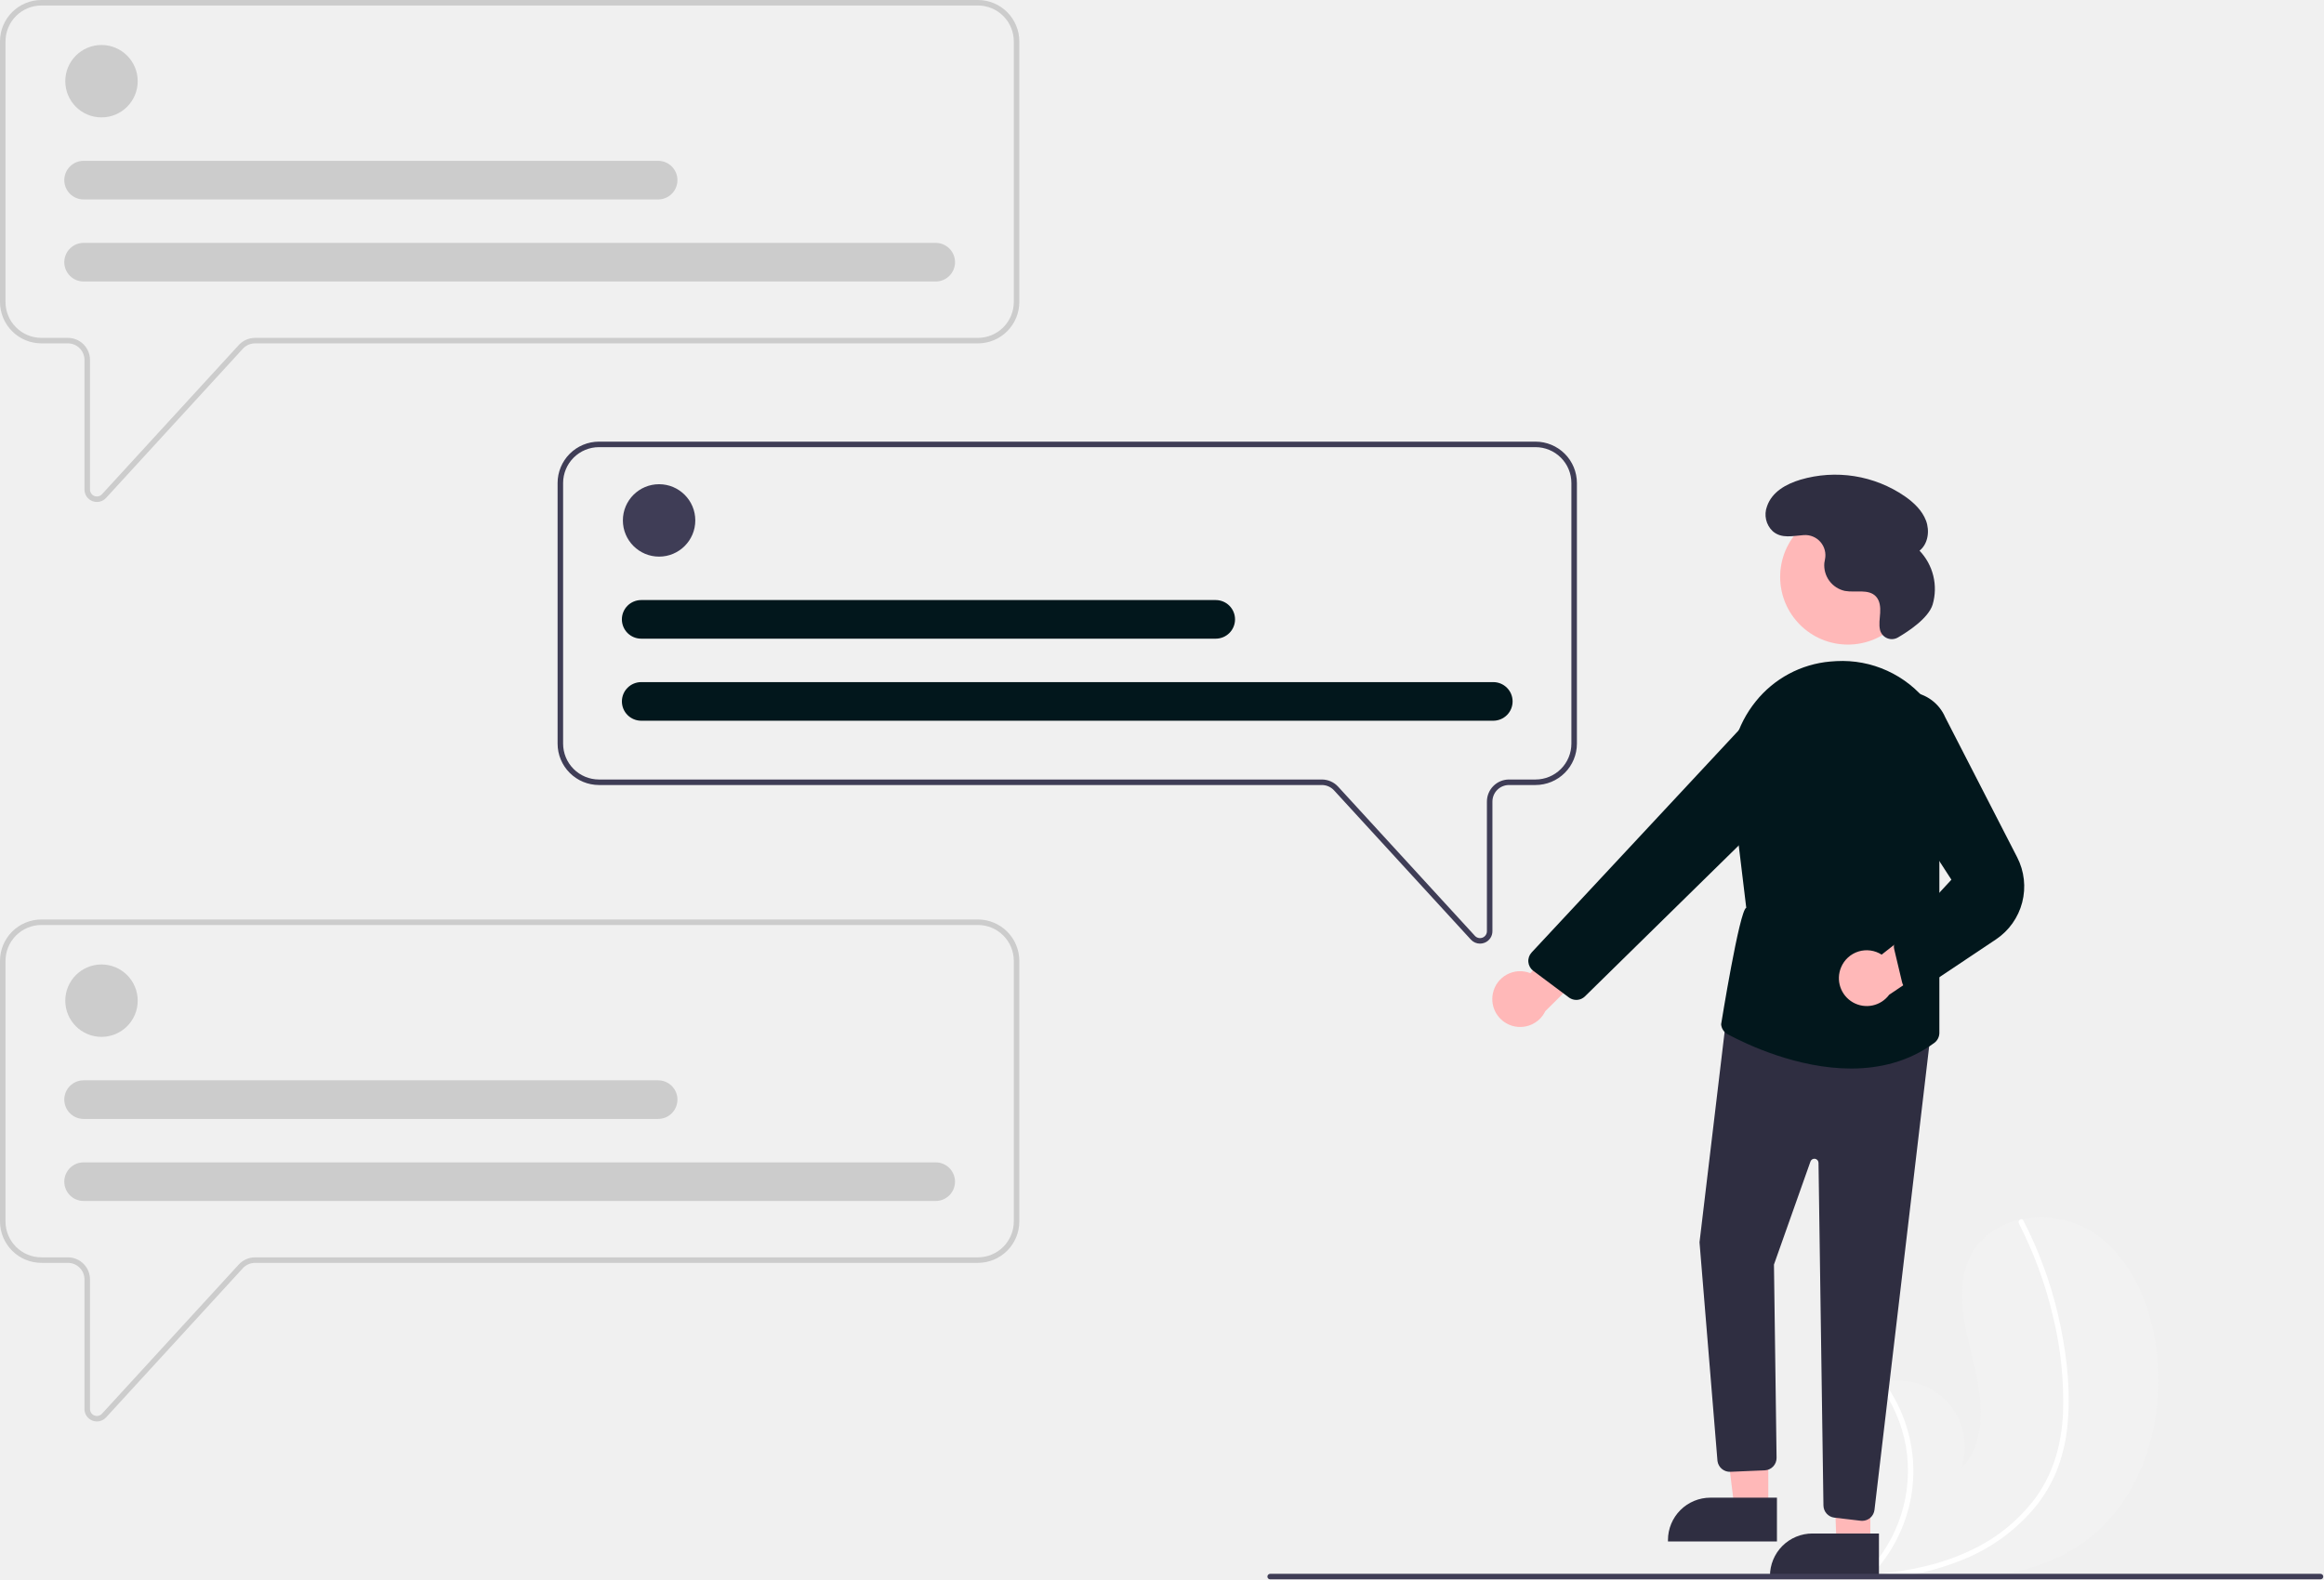
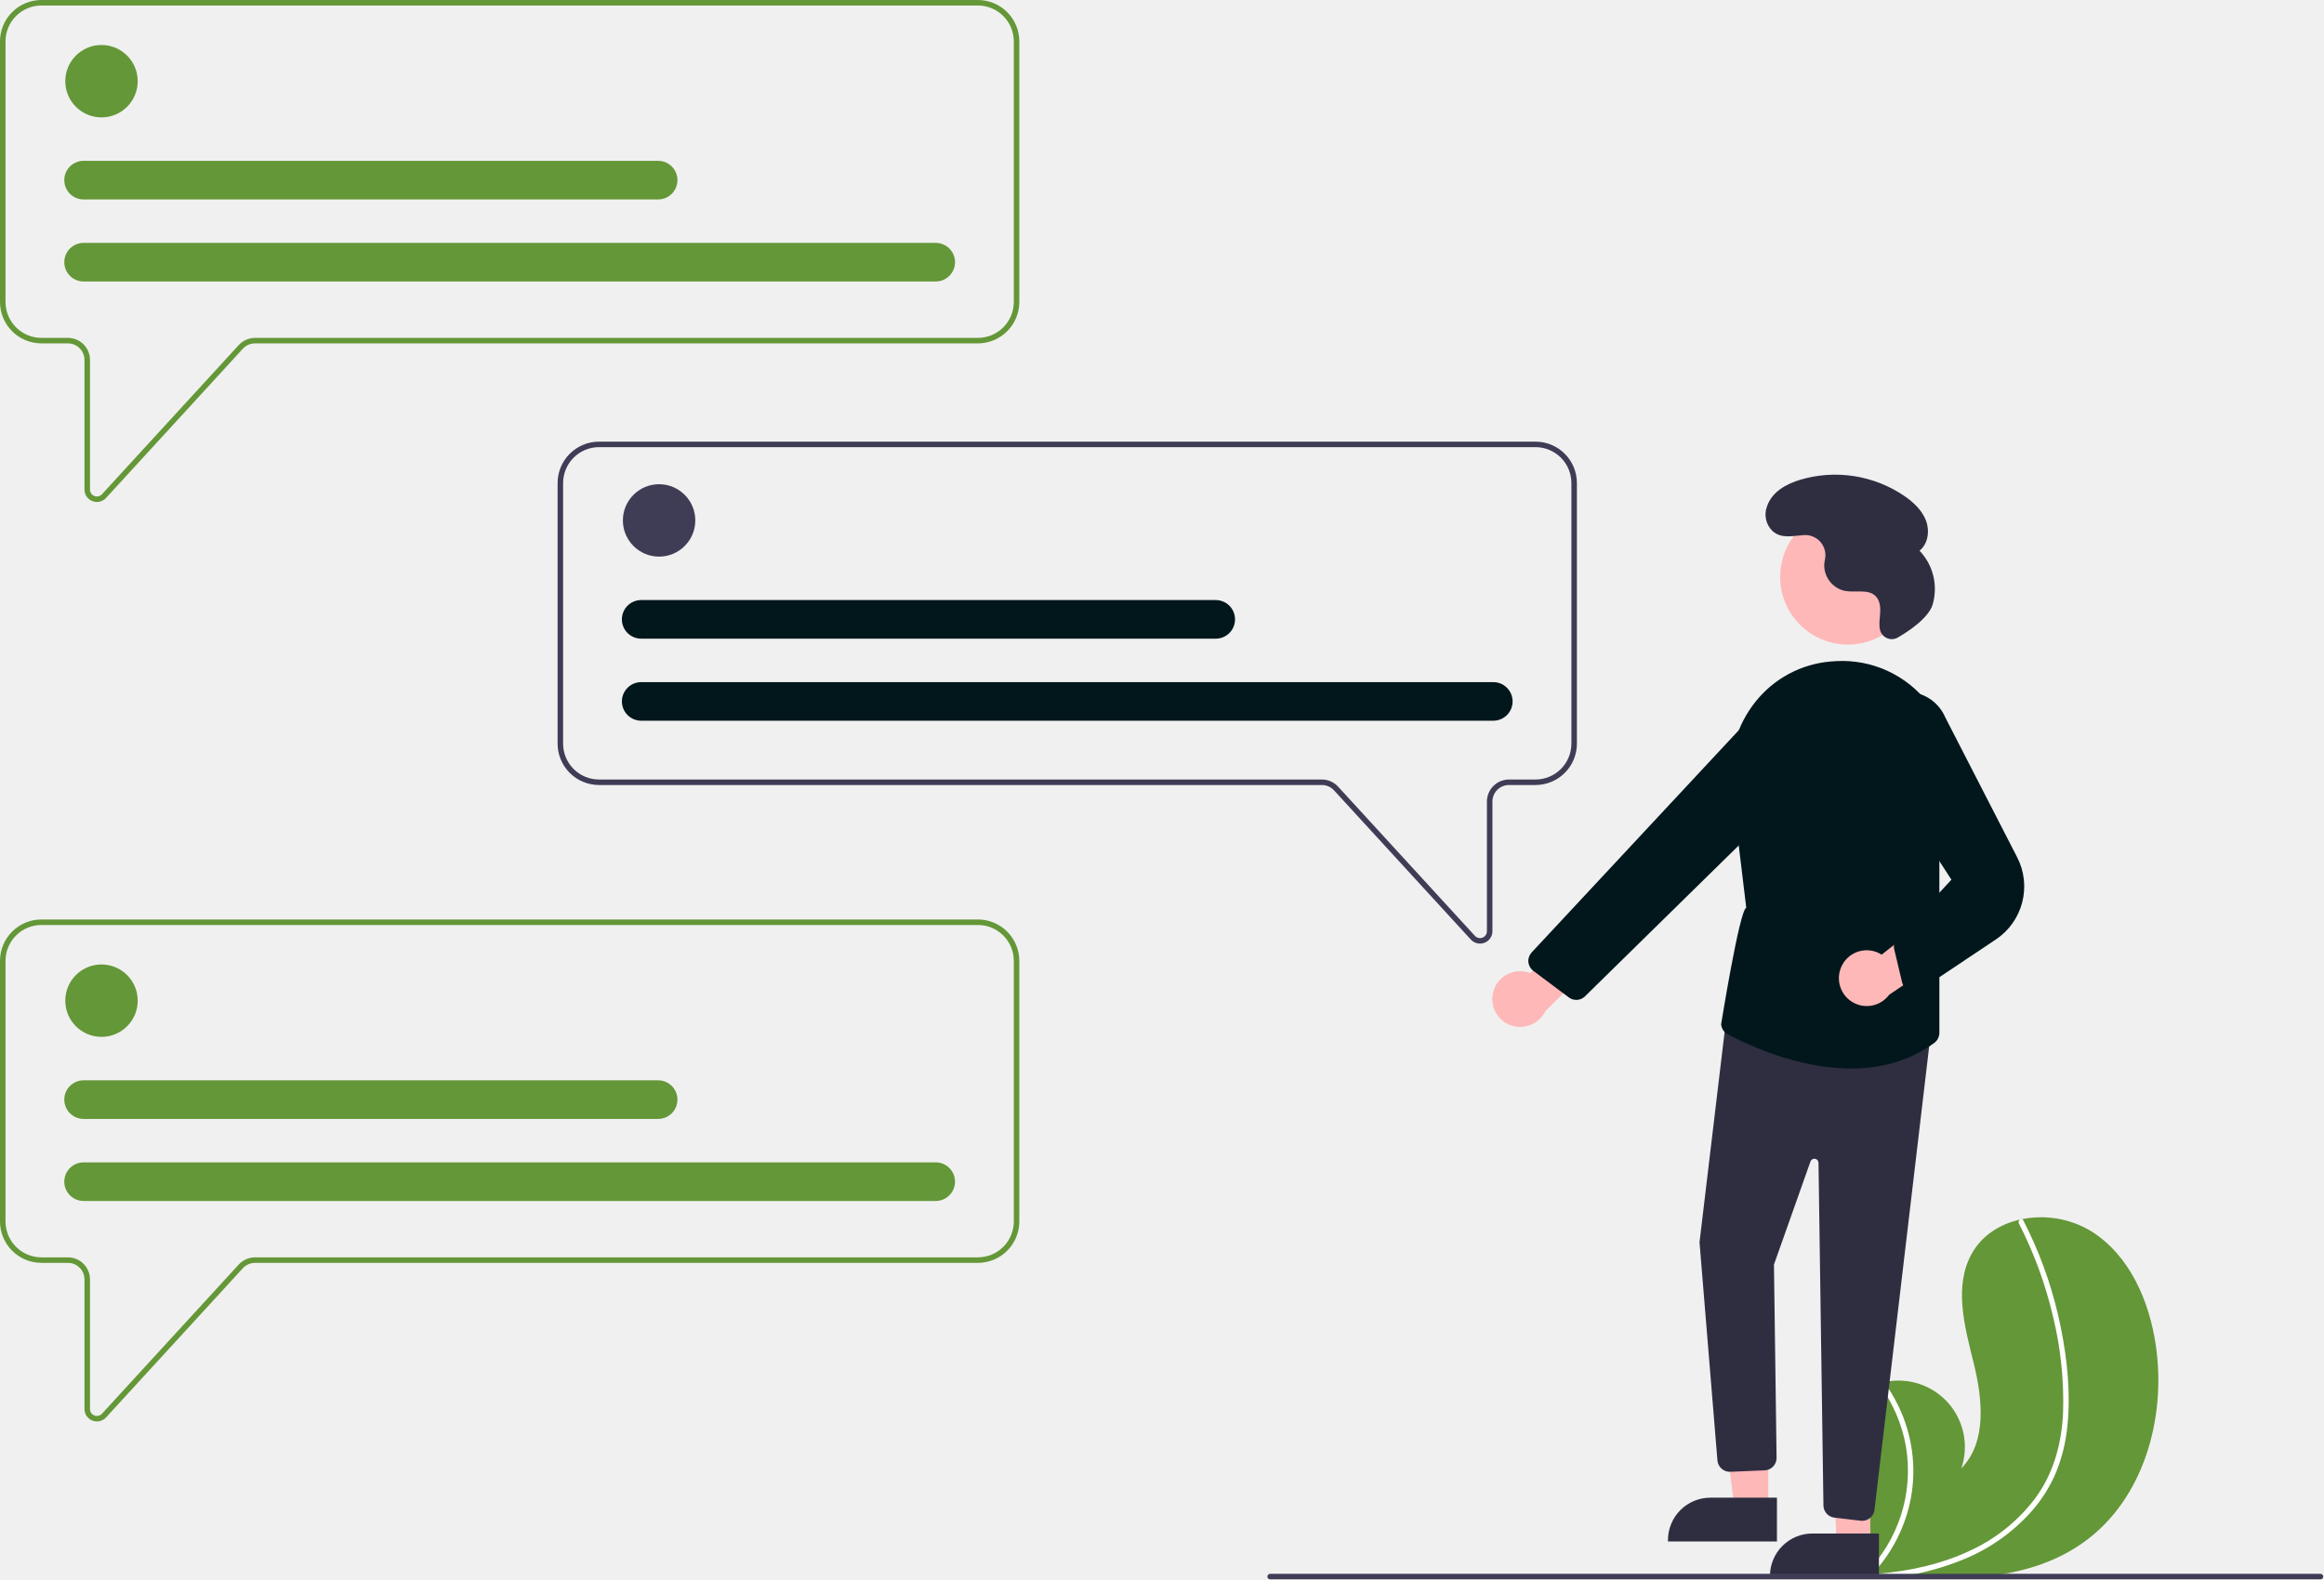
<svg xmlns="http://www.w3.org/2000/svg" width="843" height="573" viewBox="0 0 843 573" fill="none">
  <g id="undraw_personal_text_re_vqj3 1" clip-path="url(#clip0_1_2)">
    <g id="Box2">
-       <path id="Vector" d="M35.16 182.126C34.597 182.125 34.039 182.02 33.515 181.815C32.668 181.49 31.939 180.914 31.427 180.164C30.914 179.415 30.641 178.527 30.645 177.619V130.586C30.643 128.994 30.01 127.468 28.885 126.342C27.759 125.216 26.233 124.583 24.641 124.581H15.009C11.03 124.577 7.215 122.994 4.401 120.18C1.587 117.366 0.004 113.551 0 109.572V15.009C0.004 11.03 1.587 7.215 4.401 4.401C7.215 1.587 11.03 0.004 15.009 0H354.735C358.714 0.004 362.529 1.587 365.343 4.401C368.157 7.215 369.739 11.03 369.744 15.009V109.572C369.739 113.551 368.157 117.366 365.343 120.18C362.529 122.994 358.714 124.577 354.735 124.581H92.515C91.683 124.582 90.859 124.756 90.098 125.091C89.336 125.426 88.652 125.915 88.088 126.528L38.467 180.662C38.048 181.122 37.537 181.49 36.968 181.743C36.398 181.995 35.782 182.125 35.16 182.126V182.126ZM15.009 2C11.56 2.004 8.254 3.376 5.815 5.815C3.376 8.254 2.004 11.56 2 15.009V109.572C2.004 113.021 3.376 116.328 5.815 118.766C8.254 121.205 11.56 122.577 15.009 122.581H24.641C26.763 122.583 28.798 123.428 30.298 124.928C31.799 126.429 32.643 128.464 32.645 130.586V177.619C32.645 178.123 32.798 178.616 33.082 179.032C33.367 179.448 33.771 179.768 34.241 179.951C34.711 180.134 35.225 180.171 35.716 180.056C36.207 179.942 36.652 179.682 36.992 179.31L86.614 125.177C87.365 124.36 88.277 123.707 89.293 123.26C90.308 122.814 91.406 122.582 92.515 122.581H354.735C358.184 122.577 361.49 121.205 363.929 118.766C366.368 116.328 367.74 113.021 367.744 109.572V15.009C367.74 11.56 366.368 8.254 363.929 5.815C361.49 3.376 358.184 2.004 354.735 2H15.009Z" fill="#CCCCCC" />
-       <path id="Vector_2" d="M36.816 42.59C44.07 42.59 49.95 36.71 49.95 29.456C49.95 22.203 44.07 16.323 36.816 16.323C29.562 16.323 23.682 22.203 23.682 29.456C23.682 36.71 29.562 42.59 36.816 42.59Z" fill="#CCCCCC" />
-       <path id="Vector_3" d="M339.412 102.13H30.332C29.411 102.131 28.5 101.95 27.649 101.599C26.798 101.247 26.025 100.731 25.374 100.081C24.722 99.43 24.206 98.658 23.853 97.807C23.5 96.957 23.319 96.046 23.319 95.125C23.319 94.204 23.5 93.293 23.853 92.442C24.206 91.592 24.722 90.82 25.374 90.169C26.025 89.518 26.798 89.003 27.649 88.651C28.5 88.299 29.411 88.119 30.332 88.12H339.412C340.332 88.119 341.244 88.299 342.095 88.651C342.946 89.003 343.719 89.518 344.37 90.169C345.022 90.82 345.538 91.592 345.891 92.442C346.243 93.293 346.425 94.204 346.425 95.125C346.425 96.046 346.243 96.957 345.891 97.807C345.538 98.658 345.022 99.43 344.37 100.081C343.719 100.731 342.946 101.247 342.095 101.599C341.244 101.95 340.332 102.131 339.412 102.13V102.13Z" fill="#CCCCCC" />
-       <path id="Vector_4" d="M238.72 72.36H30.332C29.411 72.361 28.5 72.18 27.649 71.829C26.798 71.478 26.025 70.962 25.374 70.311C24.722 69.661 24.206 68.888 23.853 68.038C23.5 67.187 23.319 66.276 23.319 65.355C23.319 64.435 23.5 63.523 23.853 62.673C24.206 61.822 24.722 61.05 25.374 60.399C26.025 59.749 26.798 59.233 27.649 58.881C28.5 58.53 29.411 58.349 30.332 58.35H238.72C239.641 58.349 240.552 58.53 241.403 58.881C242.254 59.233 243.027 59.749 243.679 60.399C244.33 61.05 244.847 61.822 245.199 62.673C245.552 63.523 245.733 64.435 245.733 65.355C245.733 66.276 245.552 67.187 245.199 68.038C244.847 68.888 244.33 69.661 243.679 70.311C243.027 70.962 242.254 71.478 241.403 71.829C240.552 72.18 239.641 72.361 238.72 72.36V72.36Z" fill="#CCCCCC" />
+       <path id="Vector" d="M35.16 182.126C34.597 182.125 34.039 182.02 33.515 181.815C32.668 181.49 31.939 180.914 31.427 180.164C30.914 179.415 30.641 178.527 30.645 177.619V130.586C30.643 128.994 30.01 127.468 28.885 126.342C27.759 125.216 26.233 124.583 24.641 124.581H15.009C11.03 124.577 7.215 122.994 4.401 120.18C1.587 117.366 0.004 113.551 0 109.572V15.009C0.004 11.03 1.587 7.215 4.401 4.401C7.215 1.587 11.03 0.004 15.009 0H354.735C358.714 0.004 362.529 1.587 365.343 4.401C368.157 7.215 369.739 11.03 369.744 15.009V109.572C369.739 113.551 368.157 117.366 365.343 120.18C362.529 122.994 358.714 124.577 354.735 124.581H92.515C91.683 124.582 90.859 124.756 90.098 125.091C89.336 125.426 88.652 125.915 88.088 126.528L38.467 180.662C38.048 181.122 37.537 181.49 36.968 181.743C36.398 181.995 35.782 182.125 35.16 182.126ZM15.009 2C11.56 2.004 8.254 3.376 5.815 5.815C3.376 8.254 2.004 11.56 2 15.009V109.572C2.004 113.021 3.376 116.328 5.815 118.766C8.254 121.205 11.56 122.577 15.009 122.581H24.641C26.763 122.583 28.798 123.428 30.298 124.928C31.799 126.429 32.643 128.464 32.645 130.586V177.619C32.645 178.123 32.798 178.616 33.082 179.032C33.367 179.448 33.771 179.768 34.241 179.951C34.711 180.134 35.225 180.171 35.716 180.056C36.207 179.942 36.652 179.682 36.992 179.31L86.614 125.177C87.365 124.36 88.277 123.707 89.293 123.26C90.308 122.814 91.406 122.582 92.515 122.581H354.735C358.184 122.577 361.49 121.205 363.929 118.766C366.368 116.328 367.74 113.021 367.744 109.572V15.009C367.74 11.56 366.368 8.254 363.929 5.815C361.49 3.376 358.184 2.004 354.735 2H15.009Z" fill="#649737" />
+       <path id="Vector_2" d="M36.816 42.59C44.07 42.59 49.95 36.71 49.95 29.456C49.95 22.203 44.07 16.323 36.816 16.323C29.562 16.323 23.682 22.203 23.682 29.456C23.682 36.71 29.562 42.59 36.816 42.59Z" fill="#649737" />
+       <path id="Vector_3" d="M339.412 102.13H30.332C29.411 102.131 28.5 101.95 27.649 101.599C26.798 101.247 26.025 100.731 25.374 100.081C24.722 99.43 24.206 98.658 23.853 97.807C23.5 96.957 23.319 96.046 23.319 95.125C23.319 94.204 23.5 93.293 23.853 92.442C24.206 91.592 24.722 90.82 25.374 90.169C26.025 89.518 26.798 89.003 27.649 88.651C28.5 88.299 29.411 88.119 30.332 88.12H339.412C340.332 88.119 341.244 88.299 342.095 88.651C342.946 89.003 343.719 89.518 344.37 90.169C345.022 90.82 345.538 91.592 345.891 92.442C346.243 93.293 346.425 94.204 346.425 95.125C346.425 96.046 346.243 96.957 345.891 97.807C345.538 98.658 345.022 99.43 344.37 100.081C343.719 100.731 342.946 101.247 342.095 101.599C341.244 101.95 340.332 102.131 339.412 102.13Z" fill="#649737" />
+       <path id="Vector_4" d="M238.72 72.36H30.332C29.411 72.361 28.5 72.18 27.649 71.829C26.798 71.478 26.025 70.962 25.374 70.311C24.722 69.661 24.206 68.888 23.853 68.038C23.5 67.187 23.319 66.276 23.319 65.355C23.319 64.435 23.5 63.523 23.853 62.673C24.206 61.822 24.722 61.05 25.374 60.399C26.025 59.749 26.798 59.233 27.649 58.881C28.5 58.53 29.411 58.349 30.332 58.35H238.72C239.641 58.349 240.552 58.53 241.403 58.881C242.254 59.233 243.027 59.749 243.679 60.399C244.33 61.05 244.847 61.822 245.199 62.673C245.552 63.523 245.733 64.435 245.733 65.355C245.733 66.276 245.552 67.187 245.199 68.038C244.847 68.888 244.33 69.661 243.679 70.311C243.027 70.962 242.254 71.478 241.403 71.829C240.552 72.18 239.641 72.361 238.72 72.36Z" fill="#649737" />
    </g>
    <g id="Box3">
-       <path id="Vector_5" d="M35.16 515.722C34.597 515.722 34.039 515.616 33.515 515.412C32.668 515.086 31.939 514.51 31.427 513.761C30.914 513.011 30.642 512.123 30.645 511.215V464.182C30.643 462.59 30.01 461.064 28.885 459.938C27.759 458.812 26.233 458.179 24.641 458.177H15.009C11.03 458.173 7.215 456.59 4.401 453.776C1.587 450.962 0.004 447.147 0 443.168V348.606C0.004 344.626 1.587 340.811 4.401 337.997C7.215 335.183 11.03 333.601 15.009 333.596H354.735C358.714 333.601 362.529 335.183 365.343 337.997C368.157 340.811 369.739 344.626 369.744 348.606V443.168C369.739 447.147 368.157 450.962 365.343 453.776C362.529 456.59 358.714 458.173 354.735 458.177H92.515C91.683 458.178 90.859 458.352 90.098 458.687C89.336 459.022 88.652 459.512 88.088 460.125L38.467 514.258C38.048 514.718 37.537 515.087 36.968 515.339C36.398 515.591 35.782 515.722 35.16 515.722V515.722ZM15.009 335.596C11.56 335.6 8.254 336.972 5.815 339.411C3.376 341.85 2.004 345.156 2 348.605V443.168C2.004 446.617 3.376 449.924 5.815 452.363C8.254 454.802 11.56 456.173 15.009 456.177H24.641C26.763 456.18 28.798 457.024 30.298 458.525C31.799 460.025 32.643 462.06 32.645 464.182V511.215C32.645 511.72 32.798 512.212 33.082 512.628C33.367 513.044 33.771 513.365 34.241 513.547C34.711 513.73 35.225 513.767 35.716 513.652C36.207 513.538 36.652 513.278 36.992 512.906L86.614 458.773C87.365 457.956 88.277 457.303 89.293 456.857C90.308 456.41 91.406 456.179 92.515 456.177H354.735C358.184 456.173 361.49 454.802 363.929 452.363C366.368 449.924 367.74 446.617 367.744 443.168V348.606C367.74 345.156 366.368 341.85 363.929 339.411C361.49 336.972 358.184 335.6 354.735 335.596L15.009 335.596Z" fill="#CCCCCC" />
-       <path id="Vector_6" d="M36.816 376.186C44.07 376.186 49.95 370.306 49.95 363.053C49.95 355.799 44.07 349.919 36.816 349.919C29.562 349.919 23.682 355.799 23.682 363.053C23.682 370.306 29.562 376.186 36.816 376.186Z" fill="#CCCCCC" />
-       <path id="Vector_7" d="M339.412 435.726H30.332C29.411 435.727 28.5 435.546 27.649 435.195C26.798 434.843 26.025 434.328 25.374 433.677C24.722 433.027 24.206 432.254 23.853 431.404C23.5 430.553 23.319 429.642 23.319 428.721C23.319 427.801 23.5 426.889 23.853 426.039C24.206 425.188 24.722 424.416 25.374 423.765C26.025 423.115 26.798 422.599 27.649 422.247C28.5 421.896 29.411 421.715 30.332 421.716H339.412C341.27 421.716 343.051 422.454 344.365 423.768C345.679 425.082 346.417 426.863 346.417 428.721C346.417 430.579 345.679 432.361 344.365 433.674C343.051 434.988 341.27 435.726 339.412 435.726Z" fill="#CCCCCC" />
-       <path id="Vector_8" d="M238.72 405.956H30.332C29.411 405.957 28.5 405.777 27.649 405.425C26.798 405.074 26.025 404.558 25.374 403.907C24.722 403.257 24.206 402.484 23.853 401.634C23.5 400.783 23.319 399.872 23.319 398.951C23.319 398.031 23.5 397.119 23.853 396.269C24.206 395.418 24.722 394.646 25.374 393.995C26.025 393.345 26.798 392.829 27.649 392.477C28.5 392.126 29.411 391.946 30.332 391.947H238.72C239.641 391.946 240.552 392.126 241.403 392.477C242.254 392.829 243.027 393.345 243.679 393.995C244.33 394.646 244.847 395.418 245.199 396.269C245.552 397.119 245.733 398.031 245.733 398.951C245.733 399.872 245.552 400.783 245.199 401.634C244.847 402.484 244.33 403.257 243.679 403.907C243.027 404.558 242.254 405.074 241.403 405.425C240.552 405.777 239.641 405.957 238.72 405.956Z" fill="#CCCCCC" />
+       <path id="Vector_5" d="M35.16 515.722C34.597 515.722 34.039 515.616 33.515 515.412C32.668 515.086 31.939 514.51 31.427 513.761C30.914 513.011 30.642 512.123 30.645 511.215V464.182C30.643 462.59 30.01 461.064 28.885 459.938C27.759 458.812 26.233 458.179 24.641 458.177H15.009C11.03 458.173 7.215 456.59 4.401 453.776C1.587 450.962 0.004 447.147 0 443.168V348.606C0.004 344.626 1.587 340.811 4.401 337.997C7.215 335.183 11.03 333.601 15.009 333.596H354.735C358.714 333.601 362.529 335.183 365.343 337.997C368.157 340.811 369.739 344.626 369.744 348.606V443.168C369.739 447.147 368.157 450.962 365.343 453.776C362.529 456.59 358.714 458.173 354.735 458.177H92.515C91.683 458.178 90.859 458.352 90.098 458.687C89.336 459.022 88.652 459.512 88.088 460.125L38.467 514.258C38.048 514.719 37.537 515.087 36.968 515.339C36.398 515.591 35.782 515.722 35.16 515.722ZM15.009 335.596C11.56 335.6 8.254 336.972 5.815 339.411C3.376 341.85 2.004 345.156 2 348.605V443.168C2.004 446.617 3.376 449.924 5.815 452.363C8.254 454.802 11.56 456.173 15.009 456.177H24.641C26.763 456.18 28.798 457.024 30.298 458.525C31.799 460.025 32.643 462.06 32.645 464.182V511.215C32.645 511.72 32.798 512.212 33.082 512.628C33.367 513.044 33.771 513.365 34.241 513.547C34.711 513.73 35.225 513.767 35.716 513.652C36.207 513.538 36.652 513.278 36.992 512.906L86.614 458.773C87.365 457.956 88.277 457.303 89.293 456.857C90.308 456.41 91.406 456.179 92.515 456.177H354.735C358.184 456.173 361.49 454.802 363.929 452.363C366.368 449.924 367.74 446.617 367.744 443.168V348.606C367.74 345.156 366.368 341.85 363.929 339.411C361.49 336.972 358.184 335.6 354.735 335.596L15.009 335.596Z" fill="#649737" />
+       <path id="Vector_6" d="M36.816 376.186C44.07 376.186 49.95 370.306 49.95 363.053C49.95 355.799 44.07 349.919 36.816 349.919C29.562 349.919 23.682 355.799 23.682 363.053C23.682 370.306 29.562 376.186 36.816 376.186Z" fill="#649737" />
+       <path id="Vector_7" d="M339.412 435.726H30.332C29.411 435.727 28.5 435.546 27.649 435.195C26.798 434.843 26.025 434.328 25.374 433.677C24.722 433.027 24.206 432.254 23.853 431.404C23.5 430.553 23.319 429.642 23.319 428.721C23.319 427.801 23.5 426.889 23.853 426.039C24.206 425.188 24.722 424.416 25.374 423.765C26.025 423.115 26.798 422.599 27.649 422.247C28.5 421.896 29.411 421.715 30.332 421.716H339.412C341.27 421.716 343.051 422.454 344.365 423.768C345.679 425.082 346.417 426.863 346.417 428.721C346.417 430.579 345.679 432.361 344.365 433.674C343.051 434.988 341.27 435.726 339.412 435.726Z" fill="#649737" />
+       <path id="Vector_8" d="M238.72 405.956H30.332C29.411 405.957 28.5 405.777 27.649 405.425C26.798 405.074 26.025 404.558 25.374 403.907C24.722 403.257 24.206 402.484 23.853 401.634C23.5 400.783 23.319 399.872 23.319 398.951C23.319 398.031 23.5 397.119 23.853 396.269C24.206 395.418 24.722 394.646 25.374 393.995C26.025 393.345 26.798 392.829 27.649 392.477C28.5 392.126 29.411 391.946 30.332 391.947H238.72C239.641 391.946 240.552 392.126 241.403 392.477C242.254 392.829 243.027 393.345 243.679 393.995C244.33 394.646 244.847 395.418 245.199 396.269C245.552 397.119 245.733 398.031 245.733 398.951C245.733 399.872 245.552 400.783 245.199 401.634C244.847 402.484 244.33 403.257 243.679 403.907C243.027 404.558 242.254 405.074 241.403 405.425C240.552 405.777 239.641 405.957 238.72 405.956Z" fill="#649737" />
    </g>
    <g id="Box1">
-       <path id="Vector_9" d="M536.843 342.357C536.22 342.357 535.605 342.226 535.035 341.974C534.466 341.722 533.955 341.354 533.536 340.893L483.914 286.76C483.351 286.147 482.667 285.657 481.905 285.322C481.143 284.987 480.32 284.813 479.488 284.812H217.268C213.289 284.808 209.474 283.225 206.66 280.411C203.846 277.598 202.264 273.783 202.259 269.803V175.241C202.264 171.261 203.846 167.446 206.66 164.633C209.474 161.819 213.289 160.236 217.268 160.231H556.994C560.973 160.236 564.788 161.819 567.602 164.632C570.416 167.446 571.998 171.261 572.003 175.241V269.803C571.998 273.783 570.416 277.598 567.602 280.411C564.788 283.225 560.973 284.808 556.994 284.812H547.362C545.77 284.814 544.244 285.448 543.118 286.573C541.993 287.699 541.359 289.225 541.358 290.817V337.851C541.362 338.759 541.089 339.646 540.576 340.396C540.064 341.145 539.335 341.721 538.488 342.046C537.963 342.251 537.406 342.357 536.843 342.357V342.357ZM217.268 162.231C213.819 162.235 210.513 163.607 208.074 166.046C205.635 168.485 204.263 171.792 204.259 175.241V269.803C204.263 273.252 205.635 276.559 208.074 278.998C210.513 281.437 213.819 282.809 217.268 282.812H479.488C480.598 282.814 481.695 283.045 482.71 283.492C483.726 283.939 484.638 284.591 485.388 285.408L535.01 339.541C535.351 339.913 535.796 340.173 536.287 340.288C536.778 340.402 537.292 340.365 537.762 340.183C538.232 340 538.636 339.679 538.921 339.263C539.205 338.847 539.358 338.355 539.358 337.851V290.817C539.36 288.695 540.204 286.66 541.705 285.16C543.205 283.659 545.24 282.815 547.362 282.812H556.994C560.443 282.809 563.749 281.437 566.188 278.998C568.627 276.559 569.999 273.252 570.003 269.803V175.241C569.999 171.792 568.627 168.485 566.188 166.046C563.749 163.607 560.443 162.235 556.994 162.231L217.268 162.231Z" fill="#3F3D56" />
+       <path id="Vector_9" d="M536.843 342.357C536.22 342.357 535.605 342.226 535.035 341.974C534.466 341.722 533.955 341.354 533.536 340.893L483.914 286.76C483.351 286.147 482.667 285.657 481.905 285.322C481.143 284.987 480.32 284.813 479.488 284.812H217.268C213.289 284.808 209.474 283.225 206.66 280.411C203.846 277.598 202.264 273.783 202.259 269.803V175.241C202.264 171.261 203.846 167.446 206.66 164.633C209.474 161.819 213.289 160.236 217.268 160.231H556.994C560.973 160.236 564.788 161.819 567.602 164.632C570.416 167.446 571.998 171.261 572.003 175.241V269.803C571.998 273.783 570.416 277.598 567.602 280.411C564.788 283.225 560.973 284.808 556.994 284.812H547.362C545.77 284.814 544.244 285.448 543.118 286.573C541.993 287.699 541.359 289.225 541.358 290.817V337.851C541.362 338.759 541.089 339.646 540.576 340.396C540.064 341.145 539.335 341.721 538.488 342.046C537.963 342.251 537.406 342.357 536.843 342.357ZM217.268 162.231C213.819 162.235 210.513 163.607 208.074 166.046C205.635 168.485 204.263 171.792 204.259 175.241V269.803C204.263 273.252 205.635 276.559 208.074 278.998C210.513 281.437 213.819 282.809 217.268 282.812H479.488C480.598 282.814 481.695 283.045 482.71 283.492C483.726 283.939 484.638 284.591 485.388 285.408L535.01 339.541C535.351 339.913 535.796 340.173 536.287 340.288C536.778 340.402 537.292 340.365 537.762 340.183C538.232 340 538.636 339.679 538.921 339.263C539.205 338.847 539.358 338.355 539.358 337.851V290.817C539.36 288.695 540.204 286.66 541.705 285.16C543.205 283.659 545.24 282.815 547.362 282.812H556.994C560.443 282.809 563.749 281.437 566.188 278.998C568.627 276.559 569.999 273.252 570.003 269.803V175.241C569.999 171.792 568.627 168.485 566.188 166.046C563.749 163.607 560.443 162.235 556.994 162.231L217.268 162.231Z" fill="#3F3D56" />
      <path id="Vector_10" d="M239.075 201.946C246.329 201.946 252.209 196.066 252.209 188.812C252.209 181.558 246.329 175.678 239.075 175.678C231.822 175.678 225.941 181.558 225.941 188.812C225.941 196.066 231.822 201.946 239.075 201.946Z" fill="#3F3D56" />
-       <path id="Vector_11" d="M541.671 261.485H232.591C230.733 261.485 228.952 260.747 227.638 259.434C226.324 258.12 225.586 256.338 225.586 254.481C225.586 252.623 226.324 250.841 227.638 249.528C228.952 248.214 230.733 247.476 232.591 247.476H541.671C543.529 247.476 545.31 248.214 546.624 249.528C547.938 250.841 548.676 252.623 548.676 254.481C548.676 256.338 547.938 258.12 546.624 259.434C545.31 260.747 543.529 261.485 541.671 261.485V261.485Z" fill="#02171C" />
+       <path id="Vector_11" d="M541.671 261.485H232.591C230.733 261.485 228.952 260.747 227.638 259.434C226.324 258.12 225.586 256.338 225.586 254.481C225.586 252.623 226.324 250.841 227.638 249.528C228.952 248.214 230.733 247.476 232.591 247.476H541.671C543.529 247.476 545.31 248.214 546.624 249.528C547.938 250.841 548.676 252.623 548.676 254.481C548.676 256.338 547.938 258.12 546.624 259.434C545.31 260.747 543.529 261.485 541.671 261.485Z" fill="#02171C" />
      <path id="Vector_12" d="M440.979 231.715H232.591C231.671 231.717 230.759 231.536 229.908 231.185C229.057 230.833 228.284 230.317 227.633 229.667C226.981 229.016 226.465 228.244 226.112 227.393C225.76 226.543 225.578 225.631 225.578 224.711C225.578 223.79 225.76 222.879 226.112 222.028C226.465 221.178 226.981 220.405 227.633 219.755C228.284 219.104 229.057 218.588 229.908 218.237C230.759 217.885 231.671 217.705 232.591 217.706H440.979C441.9 217.705 442.812 217.885 443.662 218.237C444.513 218.588 445.286 219.104 445.938 219.755C446.589 220.405 447.106 221.178 447.458 222.028C447.811 222.879 447.992 223.79 447.992 224.711C447.992 225.631 447.811 226.543 447.458 227.393C447.106 228.244 446.589 229.016 445.938 229.667C445.286 230.317 444.513 230.833 443.662 231.185C442.812 231.536 441.9 231.717 440.979 231.715Z" fill="#02171C" />
    </g>
    <g id="Person">
-       <path id="Vector_13" d="M756.019 559.405C737.118 573.021 712.625 573.705 688.949 572.032C685.643 571.799 682.36 571.525 679.108 571.23C679.088 571.225 679.062 571.227 679.042 571.221C678.886 571.207 678.729 571.192 678.58 571.183C677.909 571.12 677.237 571.057 676.572 570.994L676.729 571.294L677.222 572.224C677.045 571.913 676.868 571.608 676.691 571.297C676.639 571.203 676.58 571.11 676.528 571.017C670.395 560.343 664.312 549.278 662.76 537.091C661.156 524.44 665.664 510.116 676.797 503.899C678.258 503.086 679.804 502.438 681.408 501.968C682.073 501.765 682.748 501.601 683.431 501.456C687.606 500.529 691.954 500.731 696.025 502.04C700.097 503.35 703.746 505.721 706.598 508.909C709.45 512.097 711.401 515.986 712.251 520.178C713.102 524.37 712.82 528.713 711.435 532.76C720.874 523.081 719.114 507.379 715.858 494.256C712.595 481.133 708.646 466.531 715.281 454.744C718.97 448.184 725.456 444.113 732.736 442.474C732.959 442.425 733.182 442.377 733.406 442.336C742.079 440.579 751.095 442.159 758.655 446.76C772.573 455.531 779.722 472.161 782.043 488.452C785.781 514.667 777.508 543.923 756.019 559.405Z" fill="#F2F2F2" />
+       <path id="Vector_13" d="M756.019 559.405C737.118 573.021 712.625 573.705 688.949 572.032C685.643 571.799 682.36 571.525 679.108 571.23C679.088 571.225 679.062 571.227 679.042 571.221C678.886 571.207 678.729 571.192 678.58 571.183C677.909 571.12 677.237 571.057 676.572 570.994L676.729 571.294L677.222 572.224C677.045 571.913 676.868 571.608 676.691 571.297C676.639 571.203 676.58 571.11 676.528 571.017C670.395 560.343 664.312 549.278 662.76 537.091C661.156 524.44 665.664 510.116 676.797 503.899C678.258 503.086 679.804 502.438 681.408 501.968C682.073 501.765 682.748 501.601 683.431 501.456C687.606 500.529 691.954 500.731 696.025 502.04C700.097 503.35 703.746 505.721 706.598 508.909C709.45 512.097 711.401 515.986 712.251 520.178C713.102 524.37 712.82 528.713 711.435 532.76C720.874 523.081 719.114 507.379 715.858 494.256C712.595 481.133 708.646 466.531 715.281 454.744C718.97 448.184 725.456 444.113 732.736 442.474C732.959 442.425 733.182 442.377 733.406 442.336C742.079 440.579 751.095 442.159 758.655 446.76C772.573 455.531 779.722 472.161 782.043 488.452C785.781 514.667 777.508 543.923 756.019 559.405Z" fill="#649737" />
      <path id="Vector_14" d="M749.917 517.382C749.368 523.164 747.979 528.836 745.793 534.217C743.779 538.98 741.065 543.414 737.739 547.373C730.826 555.465 722.07 561.779 712.208 565.782C704.749 568.837 696.934 570.937 688.949 572.032C685.643 571.799 682.36 571.525 679.108 571.23C679.088 571.225 679.062 571.227 679.042 571.221C678.886 571.207 678.729 571.192 678.58 571.183C677.909 571.12 677.237 571.057 676.572 570.994L676.729 571.294L677.222 572.224C677.045 571.913 676.868 571.608 676.691 571.296C676.639 571.203 676.58 571.11 676.528 571.017C682.515 565.052 686.985 557.739 689.564 549.691C692.142 541.643 692.754 533.094 691.348 524.76C689.877 516.486 686.471 508.676 681.408 501.968C682.073 501.765 682.748 501.601 683.431 501.456C685.355 504.087 687.043 506.882 688.475 509.81C693.612 520.252 695.251 532.07 693.149 543.516C691.195 553.873 686.326 563.458 679.115 571.145C679.746 571.101 680.384 571.049 681.008 570.992C692.826 569.991 704.62 567.45 715.34 562.246C724.502 557.906 732.457 551.379 738.503 543.24C744.995 534.287 747.856 523.517 748.347 512.571C748.726 500.779 747.49 488.99 744.674 477.532C741.943 465.849 737.793 454.544 732.316 443.869C732.193 443.627 732.168 443.347 732.247 443.088C732.325 442.828 732.5 442.608 732.736 442.474C732.932 442.341 733.173 442.292 733.406 442.336C733.52 442.366 733.625 442.421 733.715 442.498C733.804 442.575 733.875 442.67 733.922 442.778C734.598 444.097 735.261 445.417 735.899 446.751C741.212 457.865 745.123 469.596 747.543 481.675C749.892 493.327 751.146 505.516 749.917 517.382Z" fill="white" />
-       <path id="Vector_15" d="M541.536 360.359C541.836 358.92 542.449 357.564 543.329 356.387C544.21 355.21 545.338 354.24 546.634 353.546C547.93 352.853 549.363 352.451 550.831 352.371C552.299 352.291 553.766 352.533 555.13 353.081L578.59 326.125L583.572 344.014L560.531 366.869C559.458 369.1 557.605 370.859 555.321 371.814C553.038 372.769 550.483 372.853 548.142 372.051C545.801 371.248 543.835 369.615 542.617 367.46C541.4 365.305 541.015 362.778 541.536 360.359V360.359Z" fill="#FFB8B8" />
+       <path id="Vector_15" d="M541.536 360.359C541.836 358.92 542.449 357.564 543.329 356.387C544.21 355.21 545.338 354.24 546.634 353.546C547.93 352.853 549.363 352.451 550.831 352.371C552.299 352.291 553.766 352.533 555.13 353.081L578.59 326.125L583.572 344.014L560.531 366.869C559.458 369.1 557.605 370.859 555.321 371.814C553.038 372.769 550.483 372.853 548.142 372.051C545.801 371.248 543.835 369.615 542.617 367.46C541.4 365.305 541.015 362.778 541.536 360.359Z" fill="#FFB8B8" />
      <path id="Vector_16" d="M670.29 233.862C683.855 233.862 694.851 222.865 694.851 209.301C694.851 195.736 683.855 184.74 670.29 184.74C656.725 184.74 645.729 195.736 645.729 209.301C645.729 222.865 656.725 233.862 670.29 233.862Z" fill="#FFB8B8" />
      <path id="Vector_17" d="M641.436 547.373L629.177 547.372L623.344 500.084L641.439 500.085L641.436 547.373Z" fill="#FFB8B8" />
      <path id="Vector_18" d="M644.563 559.257L605.032 559.256V558.756C605.032 556.735 605.43 554.734 606.204 552.867C606.977 551.001 608.11 549.304 609.539 547.876C610.968 546.447 612.664 545.314 614.531 544.54C616.398 543.767 618.398 543.369 620.419 543.369H620.42L644.564 543.37L644.563 559.257Z" fill="#2F2E41" />
      <path id="Vector_19" d="M678.436 560.373L666.177 560.372L664.479 514.214L678.439 513.085L678.436 560.373Z" fill="#FFB8B8" />
      <path id="Vector_20" d="M681.563 572.257L642.032 572.256V571.756C642.032 569.735 642.43 567.734 643.204 565.867C643.977 564.001 645.11 562.304 646.539 560.876C647.968 559.447 649.664 558.314 651.531 557.54C653.398 556.767 655.398 556.369 657.419 556.369H657.42L681.564 556.37L681.563 572.257Z" fill="#2F2E41" />
      <path id="Vector_21" d="M674.949 551.743L665.403 550.619C664.32 550.489 663.321 549.972 662.59 549.162C661.86 548.352 661.447 547.305 661.429 546.215L659.64 421.876C659.634 421.524 659.506 421.186 659.276 420.919C659.046 420.652 658.73 420.475 658.383 420.418C658.036 420.361 657.68 420.428 657.377 420.607C657.074 420.786 656.843 421.066 656.726 421.398L643.48 458.797L644.428 528.899C644.444 530.056 644.013 531.175 643.226 532.022C642.438 532.87 641.354 533.382 640.199 533.451L627.735 533.981C626.595 534.045 625.473 533.677 624.593 532.949C623.713 532.221 623.141 531.188 622.991 530.056L616.481 450.755L616.477 450.705L626.354 367.886L700.537 373.253L679.944 547.802C679.814 548.896 679.287 549.903 678.465 550.635C677.642 551.367 676.579 551.773 675.478 551.775C675.301 551.775 675.125 551.764 674.949 551.743Z" fill="#2F2E41" />
      <path id="Vector_22" d="M626.671 375.228C626.005 374.872 625.44 374.354 625.028 373.721C624.616 373.089 624.371 372.362 624.316 371.61C624.316 371.61 630.987 330.125 633.431 329.347L628.083 284.984C627.442 279.573 627.889 274.088 629.397 268.853C630.904 263.617 633.443 258.735 636.863 254.493C640.157 250.379 644.25 246.974 648.896 244.485C653.542 241.996 658.645 240.474 663.895 240.011C664.643 239.944 665.386 239.892 666.125 239.857C672.455 239.518 678.772 240.712 684.541 243.338C690.309 245.963 695.359 249.943 699.259 254.939C703.306 259.977 706.075 265.918 707.332 272.257C708.589 278.595 708.296 285.144 706.479 291.345L703.479 301.784V374.74C703.476 375.453 703.306 376.154 702.983 376.788C702.659 377.423 702.192 377.973 701.617 378.394C692.276 385.249 681.72 387.673 671.462 387.673C652.051 387.673 633.705 378.993 626.671 375.228Z" fill="#02171C" />
-       <path id="Vector_23" d="M569.081 361.877L556.179 352.229C555.673 351.851 555.252 351.37 554.944 350.818C554.636 350.266 554.448 349.656 554.391 349.026C554.335 348.397 554.412 347.762 554.617 347.165C554.822 346.567 555.151 346.019 555.582 345.557L632.445 263.082C634.912 260.458 638.239 258.805 641.821 258.425C645.403 258.044 649.002 258.96 651.966 261.007L651.967 261.007C653.772 262.266 655.279 263.908 656.378 265.815C657.477 267.723 658.142 269.849 658.326 272.043C658.51 274.237 658.208 276.444 657.441 278.508C656.675 280.572 655.463 282.441 653.892 283.983L574.928 361.485C574.234 362.173 573.334 362.614 572.366 362.742C571.398 362.87 570.414 362.677 569.566 362.194C569.398 362.098 569.236 361.993 569.081 361.877V361.877Z" fill="#02171C" />
-       <path id="Vector_24" d="M667.83 350.957C668.394 349.6 669.249 348.382 670.334 347.391C671.419 346.399 672.709 345.658 674.112 345.218C675.515 344.779 676.997 344.653 678.454 344.848C679.911 345.044 681.308 345.557 682.545 346.35L710.631 324.257L712.181 342.762L685.272 360.905C683.801 362.896 681.651 364.277 679.229 364.788C676.808 365.3 674.282 364.905 672.132 363.678C669.982 362.452 668.357 360.48 667.564 358.135C666.771 355.791 666.866 353.237 667.83 350.957V350.957Z" fill="#FFB8B8" />
-       <path id="Vector_25" d="M692.969 359.582C692.226 359.351 691.555 358.93 691.025 358.36C690.495 357.79 690.123 357.091 689.946 356.333L687.109 344.417C686.901 343.571 686.946 342.683 687.24 341.863C687.533 341.042 688.062 340.327 688.759 339.805L707.848 319.16L679.769 275.865C677.644 273.248 676.446 270 676.363 266.63C676.279 263.26 677.315 259.958 679.307 257.238C680.896 255.072 683.029 253.364 685.491 252.287C687.952 251.211 690.654 250.804 693.323 251.108C695.993 251.412 698.534 252.416 700.691 254.018C702.847 255.621 704.541 257.764 705.602 260.233L731.706 311.043C734.301 316.091 734.949 321.918 733.525 327.412C732.101 332.907 728.705 337.686 723.985 340.838L697.309 358.658C696.492 359.389 695.434 359.794 694.338 359.795C693.873 359.794 693.412 359.723 692.969 359.582V359.582Z" fill="#02171C" />
+       <path id="Vector_23" d="M569.081 361.877L556.179 352.229C555.673 351.851 555.252 351.37 554.944 350.818C554.636 350.266 554.448 349.656 554.391 349.026C554.335 348.397 554.412 347.762 554.617 347.165C554.822 346.567 555.151 346.019 555.582 345.557L632.445 263.082C634.912 260.458 638.239 258.805 641.821 258.425C645.403 258.044 649.002 258.96 651.966 261.007L651.967 261.007C653.772 262.266 655.279 263.908 656.378 265.815C657.477 267.723 658.142 269.849 658.326 272.043C658.51 274.237 658.208 276.444 657.441 278.508C656.675 280.572 655.463 282.441 653.892 283.983L574.928 361.485C574.234 362.173 573.334 362.614 572.366 362.742C571.398 362.87 570.414 362.677 569.566 362.194C569.398 362.098 569.236 361.993 569.081 361.877Z" fill="#02171C" />
+       <path id="Vector_24" d="M667.83 350.957C668.394 349.6 669.249 348.382 670.334 347.391C671.419 346.399 672.709 345.658 674.112 345.218C675.515 344.779 676.997 344.653 678.454 344.848C679.911 345.044 681.308 345.557 682.545 346.35L710.631 324.257L712.181 342.762L685.272 360.905C683.801 362.896 681.651 364.277 679.229 364.788C676.808 365.3 674.282 364.905 672.132 363.678C669.982 362.452 668.357 360.48 667.564 358.135C666.771 355.791 666.866 353.237 667.83 350.957Z" fill="#FFB8B8" />
+       <path id="Vector_25" d="M692.969 359.582C692.226 359.351 691.555 358.93 691.025 358.36C690.495 357.79 690.123 357.091 689.946 356.333L687.109 344.417C686.901 343.571 686.946 342.683 687.24 341.863C687.533 341.042 688.062 340.327 688.759 339.805L707.848 319.16L679.769 275.865C677.644 273.248 676.446 270 676.363 266.63C676.279 263.26 677.315 259.958 679.307 257.238C680.896 255.072 683.029 253.364 685.491 252.287C687.952 251.211 690.654 250.804 693.323 251.108C695.993 251.412 698.534 252.416 700.691 254.018C702.847 255.621 704.541 257.764 705.602 260.233L731.706 311.043C734.301 316.091 734.949 321.918 733.525 327.412C732.101 332.907 728.705 337.686 723.985 340.838L697.309 358.658C696.492 359.389 695.434 359.794 694.338 359.795C693.873 359.794 693.412 359.723 692.969 359.582Z" fill="#02171C" />
      <path id="Vector_26" d="M688.49 231.258C687.911 231.605 687.26 231.815 686.587 231.87C685.914 231.925 685.238 231.825 684.61 231.577C683.982 231.329 683.42 230.94 682.967 230.44C682.514 229.94 682.182 229.342 681.996 228.693L681.981 228.632C681.481 226.588 681.876 224.449 682.005 222.349C682.134 220.249 681.916 217.944 680.478 216.409C677.798 213.546 673.064 215.096 669.207 214.389C666.947 213.898 664.943 212.599 663.572 210.737C662.2 208.875 661.554 206.577 661.754 204.272C661.807 203.836 661.89 203.399 661.985 202.961C662.22 201.854 662.195 200.707 661.912 199.611C661.63 198.515 661.097 197.499 660.355 196.644C659.614 195.788 658.684 195.116 657.64 194.68C656.595 194.244 655.463 194.057 654.334 194.132C650.44 194.375 646.243 195.578 643.005 192.71C641.818 191.579 640.99 190.123 640.625 188.524C640.259 186.925 640.373 185.253 640.952 183.719C642.763 178.398 647.949 175.59 653.087 174.034C659.441 172.161 666.133 171.727 672.677 172.765C679.22 173.803 685.449 176.286 690.913 180.033C694.175 182.307 697.226 185.169 698.632 188.889C700.037 192.609 699.394 197.316 696.283 199.793C698.718 202.344 700.44 205.49 701.277 208.916C702.113 212.342 702.034 215.928 701.048 219.314C699.532 224.294 692.194 229.1 688.49 231.258Z" fill="#2F2E41" />
-       <path id="Vector_27" d="M842.73 572C842.729 572.265 842.624 572.519 842.436 572.706C842.249 572.894 841.995 572.999 841.73 573H460.73C460.465 573 460.21 572.895 460.023 572.707C459.835 572.52 459.73 572.265 459.73 572C459.73 571.735 459.835 571.48 460.023 571.293C460.21 571.105 460.465 571 460.73 571H841.73C841.995 571.001 842.249 571.106 842.436 571.294C842.624 571.481 842.729 571.735 842.73 572V572Z" fill="#3F3D56" />
+       <path id="Vector_27" d="M842.73 572C842.729 572.265 842.624 572.519 842.436 572.706C842.249 572.894 841.995 572.999 841.73 573H460.73C460.465 573 460.21 572.895 460.023 572.707C459.835 572.52 459.73 572.265 459.73 572C459.73 571.735 459.835 571.48 460.023 571.293C460.21 571.105 460.465 571 460.73 571H841.73C841.995 571.001 842.249 571.106 842.436 571.294C842.624 571.481 842.729 571.735 842.73 572Z" fill="#3F3D56" />
    </g>
  </g>
  <defs>
    <clipPath id="clip0_1_2">
      <rect width="842.73" height="573" fill="white" />
    </clipPath>
  </defs>
</svg>
